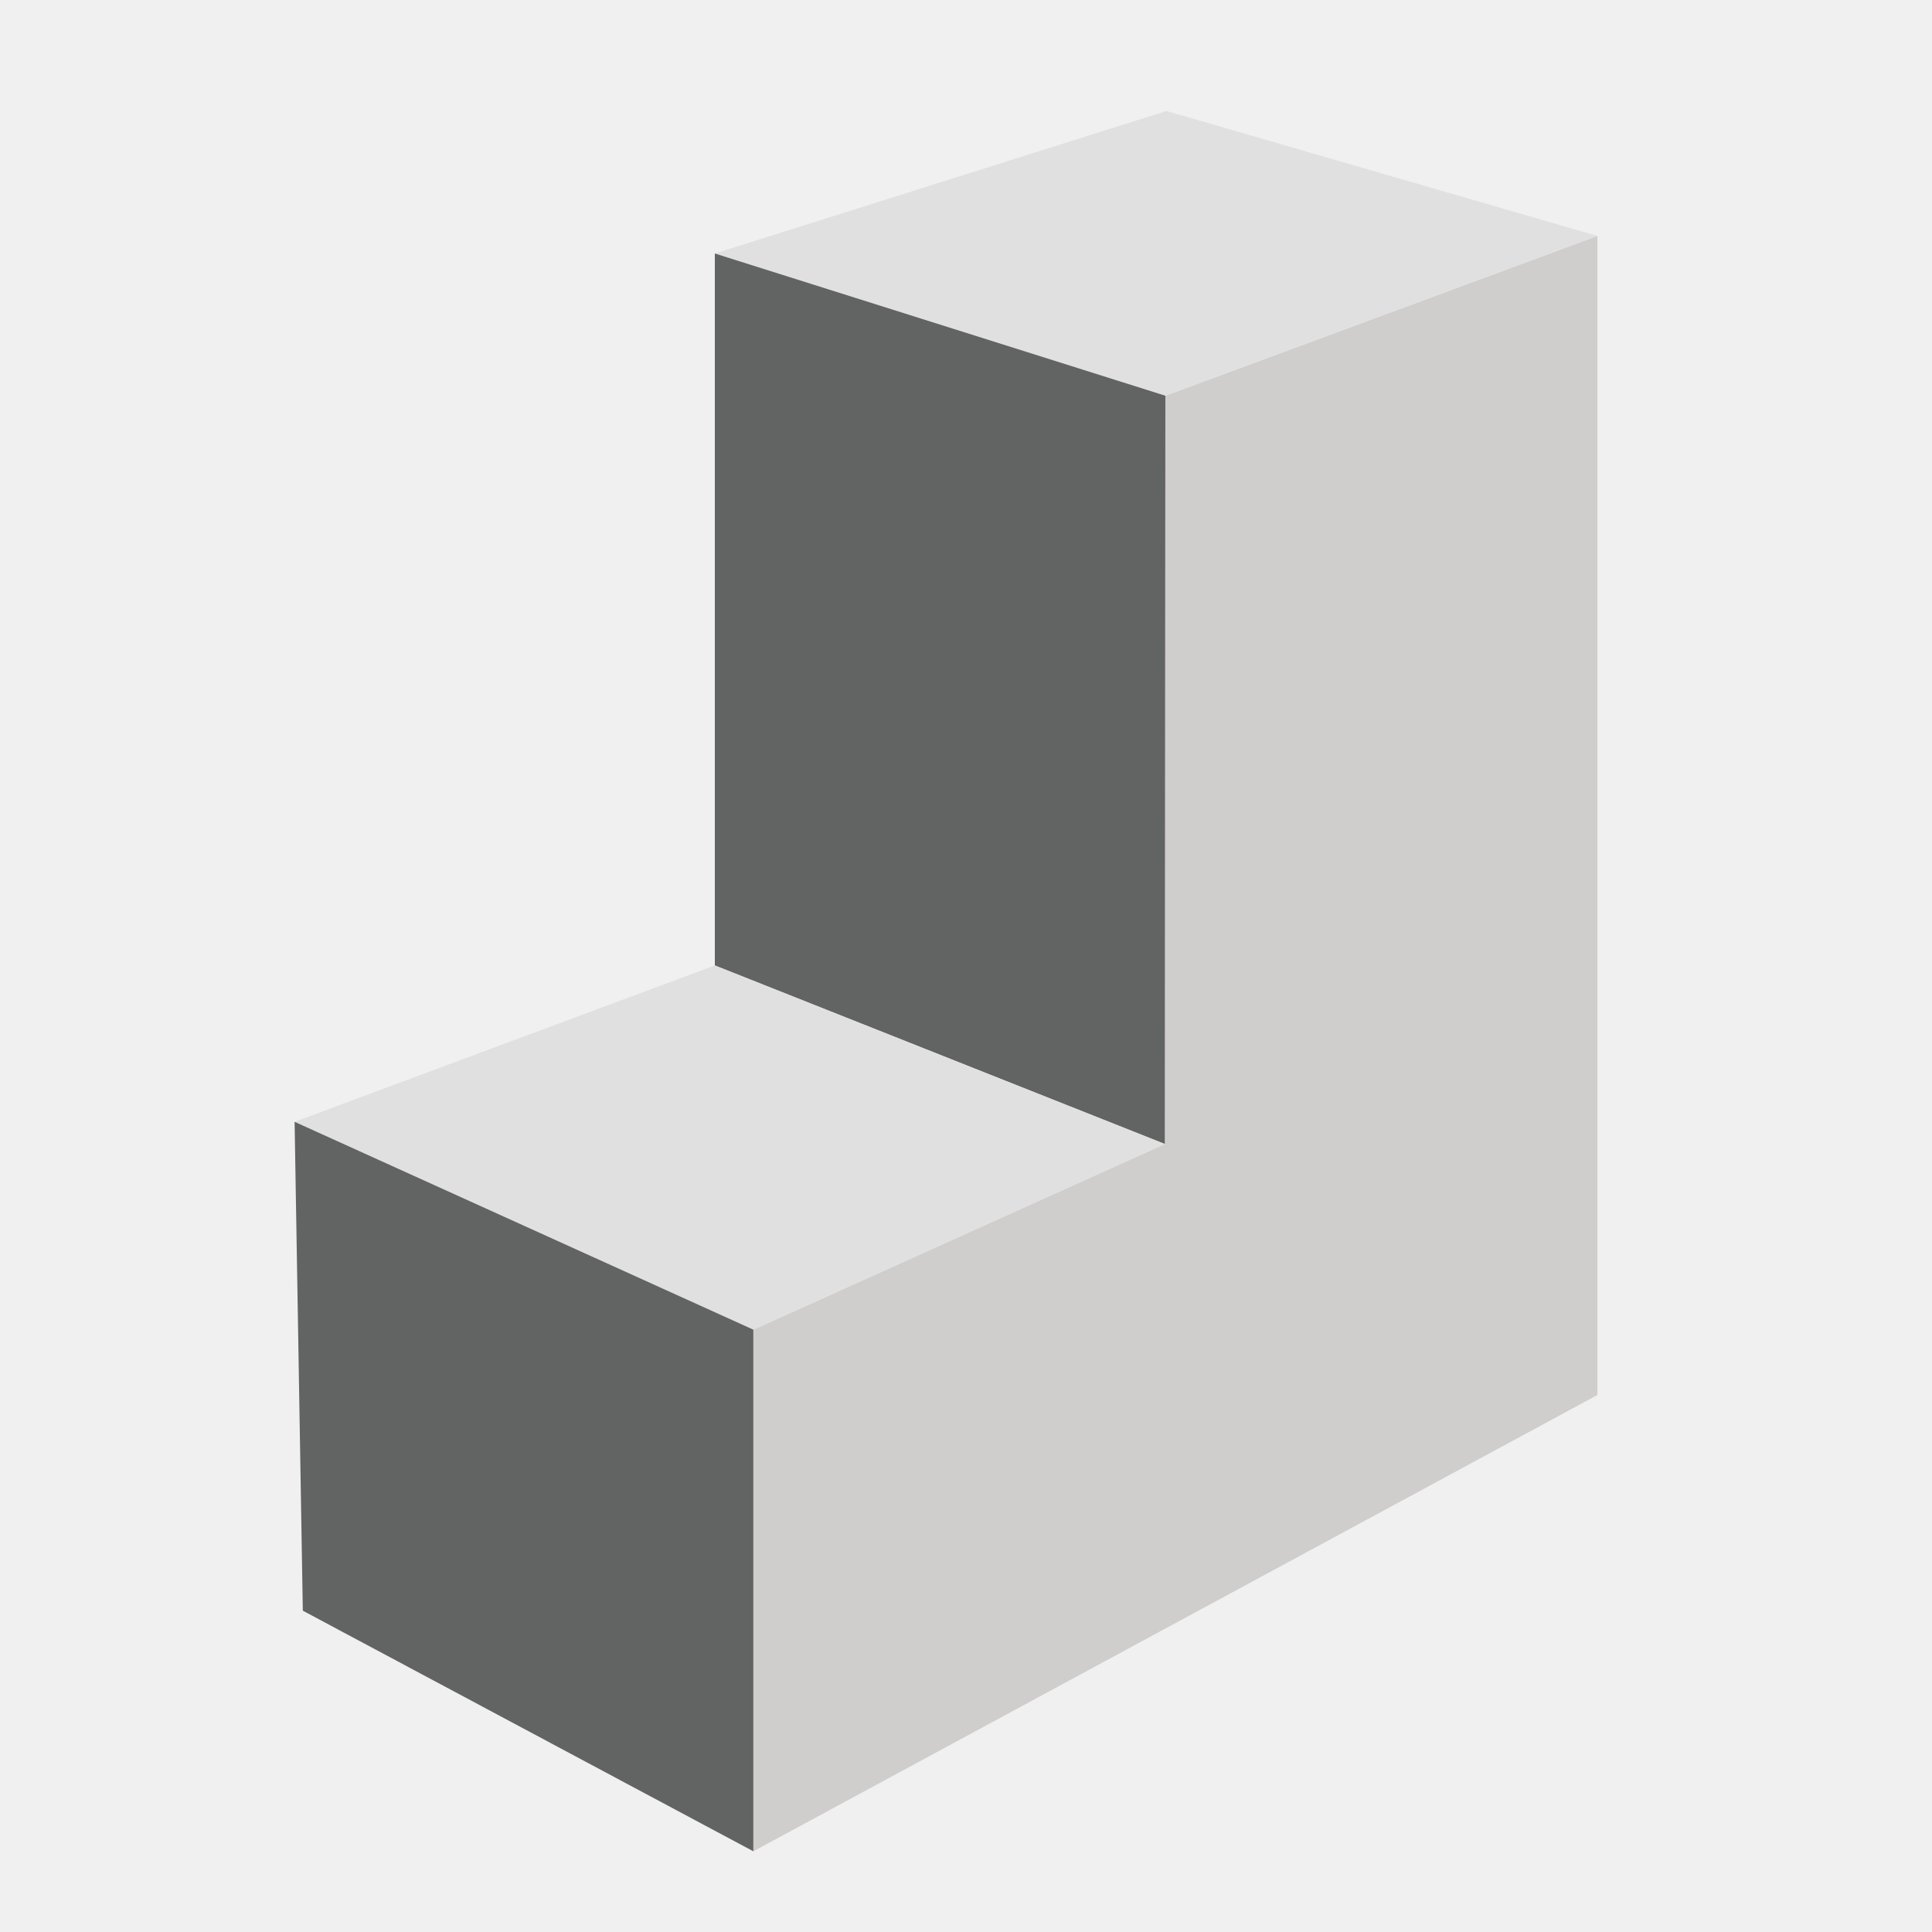
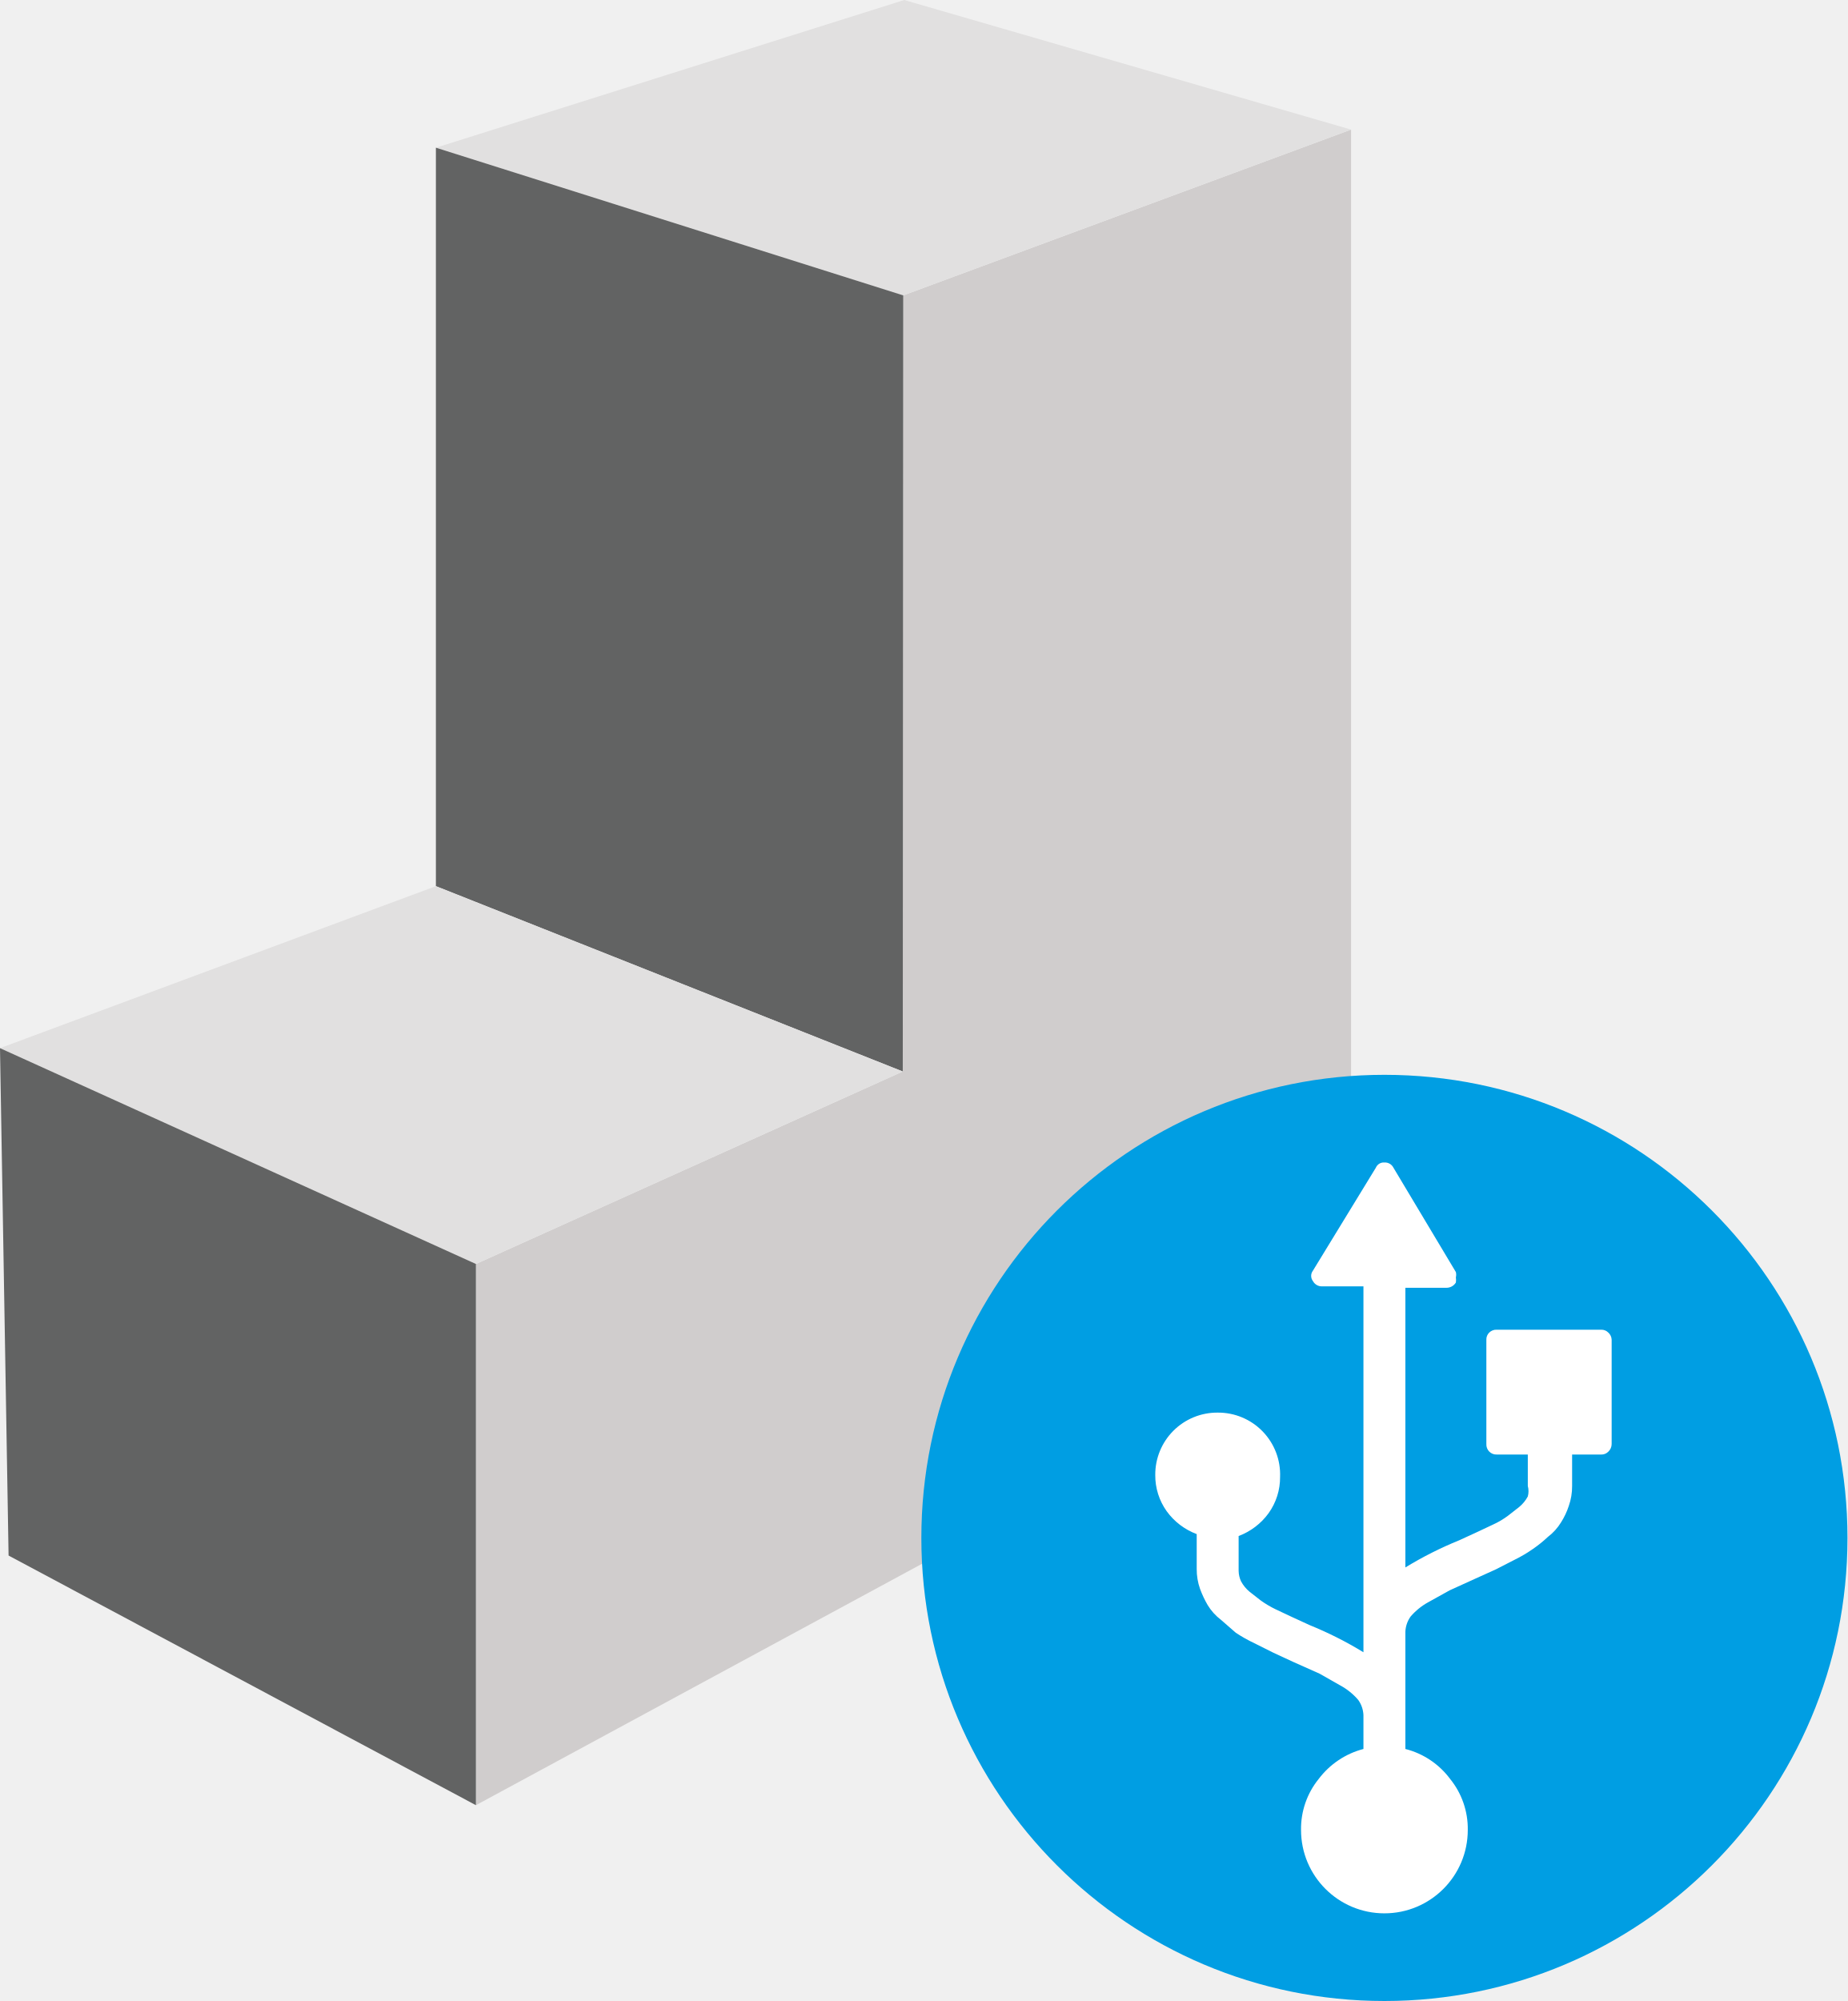
- <svg xmlns="http://www.w3.org/2000/svg" viewBox="0 0 141 141" version="1.1" id="svg859">
-   <defs id="defs863" />
-   <polygon points="69.05,20.88 100.58,9.22 100.58,93.81 38.98,127.11 38.98,89.04 69.01,75.49 " style="fill:#d0cdcd;fill-rule:evenodd" id="polygon843" transform="translate(16,8)" />
-   <polygon points="69.05,20.88 36.17,10.5 69.13,0.1 100.58,9.22 " style="fill:#e1e0e0;fill-rule:evenodd" id="polygon845" transform="translate(16,8)" />
-   <polygon points="36.17,10.5 36.17,62.46 69.01,75.49 69.05,20.88 " style="fill:#626363;fill-rule:evenodd" id="polygon847" transform="translate(16,8)" />
-   <polygon points="69.01,75.49 38.98,89.04 5.5,73.87 36.17,62.46 " style="fill:#e1e0e0;fill-rule:evenodd" id="polygon849" transform="translate(16,8)" />
-   <polygon points="38.98,127.11 6.1,109.55 5.5,73.87 38.98,89.04 " style="fill:#626363;fill-rule:evenodd" id="polygon851" transform="translate(16,8)" />
+ <svg xmlns="http://www.w3.org/2000/svg" viewBox="0 0 38.78 42">
+   <defs>
+     <style>.cls-1{fill:#d0cdcd;}.cls-1,.cls-2,.cls-3,.cls-4{fill-rule:evenodd;}.cls-2{fill:#e1e0e0;}.cls-3{fill:#626363;}.cls-4{fill:#009ee3;}.cls-5{fill:#fff;}</style>
+   </defs>
+   <g id="Layer_2" data-name="Layer 2">
+     <g id="Layer_1-2" data-name="Layer 1">
+       <polygon class="cls-1" points="18.96 6.2 28.36 2.72 28.36 27.95 9.99 37.89 9.99 26.53 18.95 22.49 18.96 6.2" />
+       <polygon class="cls-2" points="18.96 6.2 9.15 3.1 18.98 0 28.36 2.72 18.96 6.2" />
+       <polygon class="cls-3" points="9.15 3.1 9.15 18.6 18.95 22.49 18.96 6.2 9.15 3.1" />
+       <polygon class="cls-2" points="18.95 22.49 9.99 26.53 0 22 9.15 18.6 18.95 22.49" />
+       <polygon class="cls-3" points="9.99 37.89 0.18 32.65 0 22 9.99 26.53 9.99 37.89" />
+       <path class="cls-4" d="M19.34,32.28A9.72,9.72,0,1,1,29.06,42,9.72,9.72,0,0,1,19.34,32.28Z" />
+       <path class="cls-5" d="M28.88,24.51a.18.18,0,0,1,.18-.11.2.2,0,0,1,.19.11l1.31,2.19a.23.23,0,0,1,0,.11.36.36,0,0,1,0,.11.23.23,0,0,1-.2.11H29.5V32.9a7.74,7.74,0,0,1,1.13-.57l.37-.17.34-.16a1.68,1.68,0,0,0,.32-.19l.23-.18a.73.73,0,0,0,.18-.22.42.42,0,0,0,0-.22v-.66h-.65a.21.21,0,0,1-.22-.22V28.12a.2.2,0,0,1,.06-.15.21.21,0,0,1,.16-.06h2.19a.2.2,0,0,1,.15.06.21.21,0,0,1,.07.15v2.19a.22.22,0,0,1-.07.16.2.2,0,0,1-.15.06H33v.66a1.23,1.23,0,0,1-.07.42,1.53,1.53,0,0,1-.16.34,1.12,1.12,0,0,1-.28.31,2.61,2.61,0,0,1-.31.25,2.87,2.87,0,0,1-.39.23l-.39.2-.42.19-.55.25-.45.25a1.33,1.33,0,0,0-.37.3.59.59,0,0,0-.11.32v2.46a1.69,1.69,0,0,1,.94.63,1.66,1.66,0,0,1,.37,1.07,1.75,1.75,0,1,1-3.5,0,1.66,1.66,0,0,1,.37-1.07,1.72,1.72,0,0,1,.94-.63V36a.59.59,0,0,0-.11-.32,1.33,1.33,0,0,0-.37-.3l-.44-.25-.56-.25-.41-.19-.4-.2a3,3,0,0,1-.39-.22L25.63,34a1.12,1.12,0,0,1-.28-.31,2.16,2.16,0,0,1-.16-.34,1.23,1.23,0,0,1-.07-.42v-.73a1.37,1.37,0,0,1-.63-.48,1.29,1.29,0,0,1-.24-.76,1.3,1.3,0,0,1,1.31-1.31A1.3,1.3,0,0,1,26.87,31a1.29,1.29,0,0,1-.24.76,1.37,1.37,0,0,1-.63.48v.73a.54.54,0,0,0,.05.22.73.73,0,0,0,.18.22l.23.18a2.07,2.07,0,0,0,.32.19l.34.16.37.17a7.74,7.74,0,0,1,1.13.57V27h-.87a.21.21,0,0,1-.19-.11.18.18,0,0,1,0-.22Z" />
+     </g>
+   </g>
</svg>
